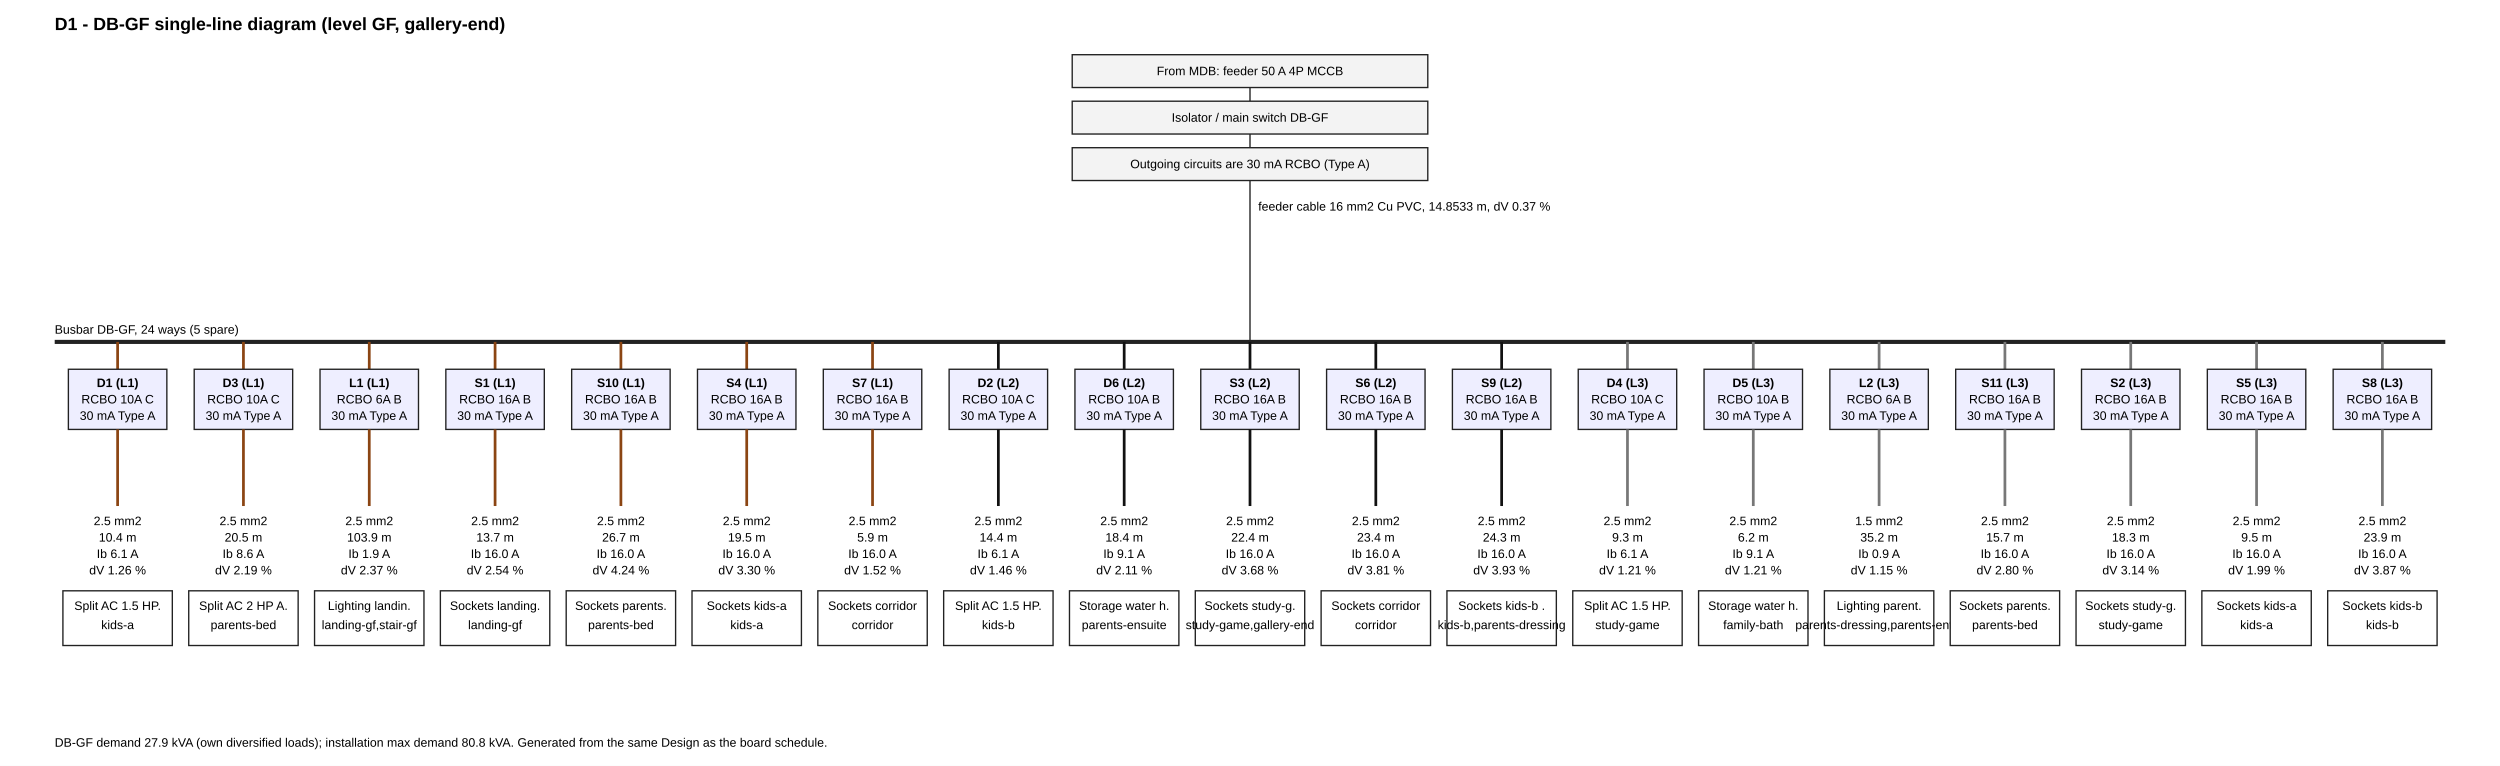
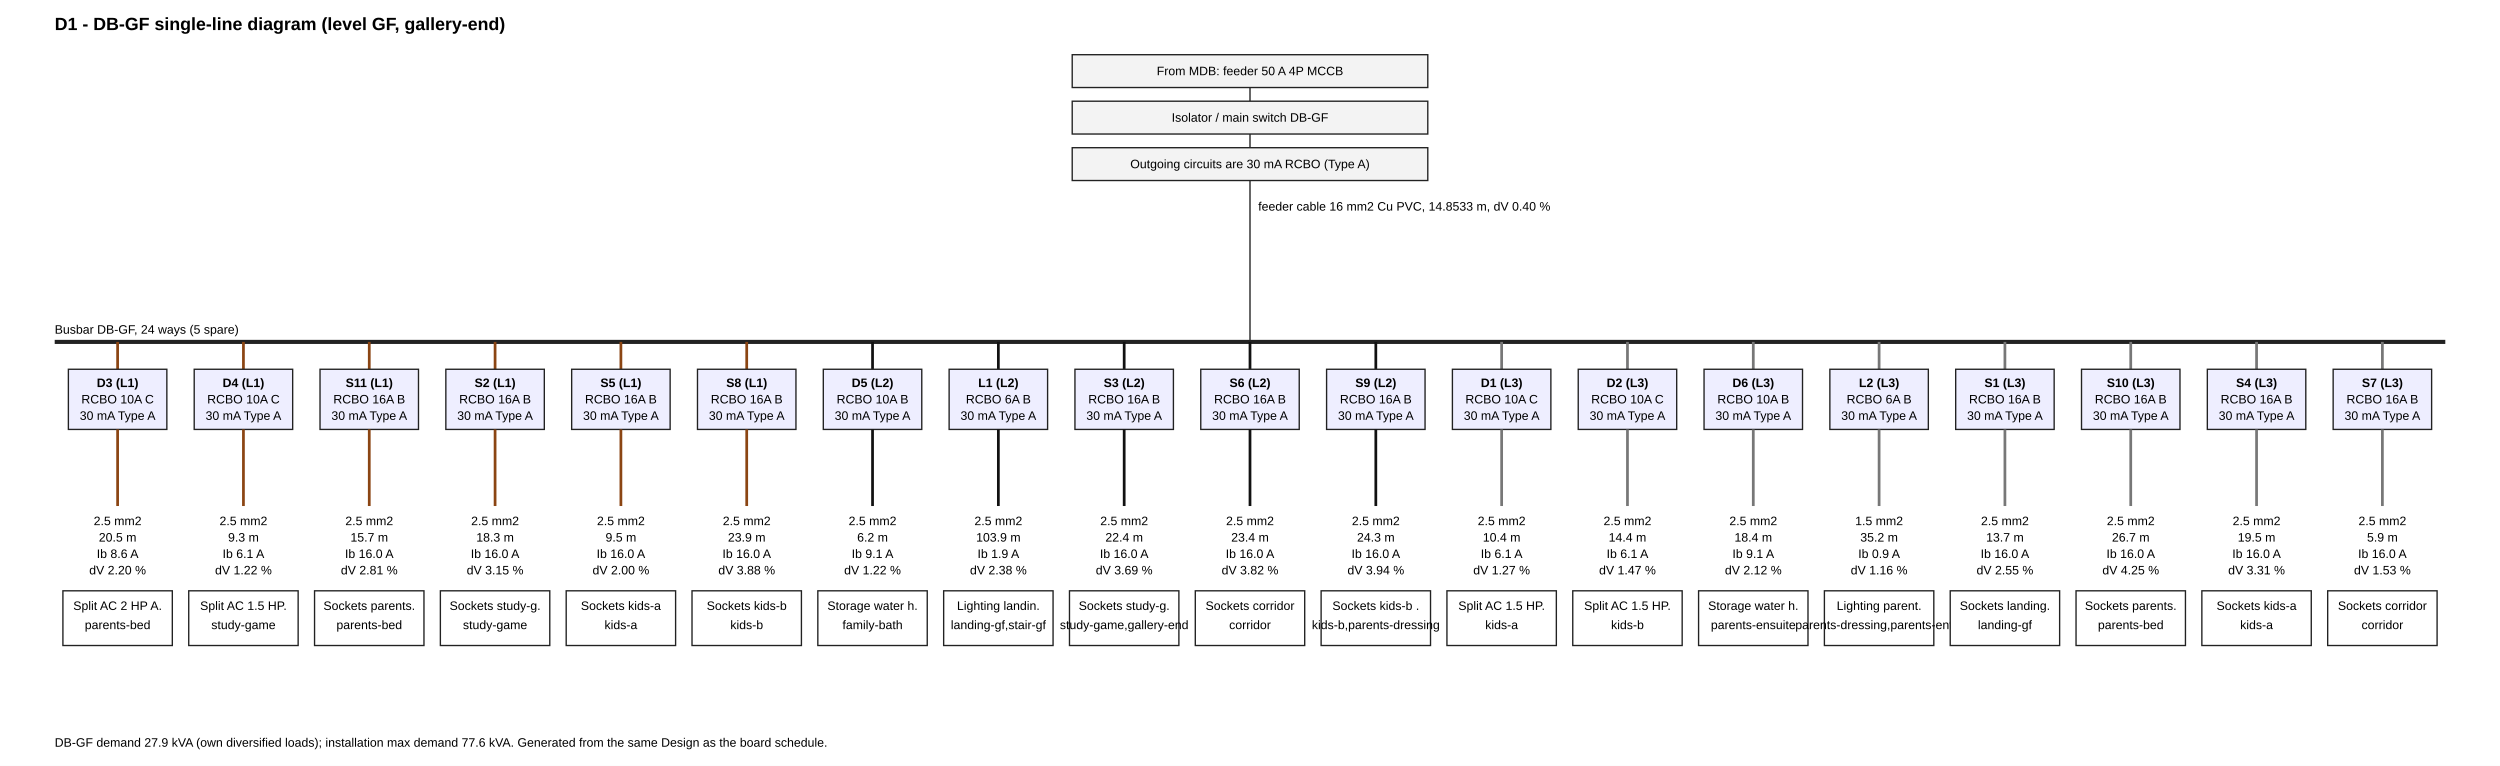
<svg xmlns="http://www.w3.org/2000/svg" width="1828" height="560" viewBox="0 0 1828 560" font-family="Arial,sans-serif" font-size="9">
  <rect width="1828" height="560" fill="#fff" />
  <text x="40" y="22" font-size="13" font-weight="bold">D1 - DB-GF single-line diagram (level GF, gallery-end)</text>
  <rect x="784" y="40" width="260" height="24" fill="#f3f3f3" stroke="#222" />
  <text x="914" y="55" text-anchor="middle">From MDB: feeder 50 A 4P MCCB</text>
  <line x1="914" y1="64" x2="914" y2="74" stroke="#222" />
  <rect x="784" y="74" width="260" height="24" fill="#f3f3f3" stroke="#222" />
  <text x="914" y="89" text-anchor="middle">Isolator / main switch DB-GF</text>
  <line x1="914" y1="98" x2="914" y2="108" stroke="#222" />
  <rect x="784" y="108" width="260" height="24" fill="#f3f3f3" stroke="#222" />
  <text x="914" y="123" text-anchor="middle">Outgoing circuits are 30 mA RCBO (Type A)</text>
  <line x1="914" y1="132" x2="914" y2="250" stroke="#222" />
-   <text x="920" y="154">feeder cable 16 mm2 Cu PVC, 14.8533 m, dV 0.37 %</text>
+   <text x="920" y="154">feeder cable 16 mm2 Cu PVC, 14.8533 m, dV 0.40 %</text>
  <line x1="40" y1="250" x2="1788" y2="250" stroke="#222" stroke-width="3" />
  <text x="40" y="244">Busbar DB-GF, 24 ways (5 spare)</text>
-   <g id="DB-GF/D1">
+   <g id="DB-GF/D3">
    <line x1="86" y1="250" x2="86" y2="270" stroke="#8b4513" stroke-width="2" />
    <rect x="50" y="270" width="72" height="44" fill="#eef" stroke="#222" />
-     <text x="86" y="283" text-anchor="middle" font-weight="bold">D1 (L1)</text>
+     <text x="86" y="283" text-anchor="middle" font-weight="bold">D3 (L1)</text>
    <text x="86" y="295" text-anchor="middle">RCBO 10A C</text>
    <text x="86" y="307" text-anchor="middle">30 mA Type A</text>
    <line x1="86" y1="314" x2="86" y2="370" stroke="#8b4513" stroke-width="2" />
    <text x="86" y="384" text-anchor="middle">2.5 mm2</text>
-     <text x="86" y="396" text-anchor="middle">10.4 m</text>
-     <text x="86" y="408" text-anchor="middle">Ib 6.1 A</text>
-     <text x="86" y="420" text-anchor="middle">dV 1.26 %</text>
+     <text x="86" y="396" text-anchor="middle">20.5 m</text>
+     <text x="86" y="408" text-anchor="middle">Ib 8.6 A</text>
+     <text x="86" y="420" text-anchor="middle">dV 2.20 %</text>
    <rect x="46" y="432" width="80" height="40" fill="#fff" stroke="#222" />
-     <text x="86" y="446" text-anchor="middle">Split AC 1.5 HP.</text>
-     <text x="86" y="460" text-anchor="middle">kids-a</text>
-   </g>
-   <g id="DB-GF/D3">
+     <text x="86" y="446" text-anchor="middle">Split AC 2 HP A.</text>
+     <text x="86" y="460" text-anchor="middle">parents-bed</text>
+   </g>
+   <g id="DB-GF/D4">
    <line x1="178" y1="250" x2="178" y2="270" stroke="#8b4513" stroke-width="2" />
    <rect x="142" y="270" width="72" height="44" fill="#eef" stroke="#222" />
-     <text x="178" y="283" text-anchor="middle" font-weight="bold">D3 (L1)</text>
+     <text x="178" y="283" text-anchor="middle" font-weight="bold">D4 (L1)</text>
    <text x="178" y="295" text-anchor="middle">RCBO 10A C</text>
    <text x="178" y="307" text-anchor="middle">30 mA Type A</text>
    <line x1="178" y1="314" x2="178" y2="370" stroke="#8b4513" stroke-width="2" />
    <text x="178" y="384" text-anchor="middle">2.5 mm2</text>
-     <text x="178" y="396" text-anchor="middle">20.5 m</text>
-     <text x="178" y="408" text-anchor="middle">Ib 8.6 A</text>
-     <text x="178" y="420" text-anchor="middle">dV 2.19 %</text>
+     <text x="178" y="396" text-anchor="middle">9.3 m</text>
+     <text x="178" y="408" text-anchor="middle">Ib 6.1 A</text>
+     <text x="178" y="420" text-anchor="middle">dV 1.22 %</text>
    <rect x="138" y="432" width="80" height="40" fill="#fff" stroke="#222" />
-     <text x="178" y="446" text-anchor="middle">Split AC 2 HP A.</text>
-     <text x="178" y="460" text-anchor="middle">parents-bed</text>
-   </g>
-   <g id="DB-GF/L1">
+     <text x="178" y="446" text-anchor="middle">Split AC 1.5 HP.</text>
+     <text x="178" y="460" text-anchor="middle">study-game</text>
+   </g>
+   <g id="DB-GF/S11">
    <line x1="270" y1="250" x2="270" y2="270" stroke="#8b4513" stroke-width="2" />
    <rect x="234" y="270" width="72" height="44" fill="#eef" stroke="#222" />
-     <text x="270" y="283" text-anchor="middle" font-weight="bold">L1 (L1)</text>
-     <text x="270" y="295" text-anchor="middle">RCBO 6A B</text>
+     <text x="270" y="283" text-anchor="middle" font-weight="bold">S11 (L1)</text>
+     <text x="270" y="295" text-anchor="middle">RCBO 16A B</text>
    <text x="270" y="307" text-anchor="middle">30 mA Type A</text>
    <line x1="270" y1="314" x2="270" y2="370" stroke="#8b4513" stroke-width="2" />
    <text x="270" y="384" text-anchor="middle">2.5 mm2</text>
-     <text x="270" y="396" text-anchor="middle">103.9 m</text>
-     <text x="270" y="408" text-anchor="middle">Ib 1.9 A</text>
-     <text x="270" y="420" text-anchor="middle">dV 2.37 %</text>
+     <text x="270" y="396" text-anchor="middle">15.7 m</text>
+     <text x="270" y="408" text-anchor="middle">Ib 16.0 A</text>
+     <text x="270" y="420" text-anchor="middle">dV 2.81 %</text>
    <rect x="230" y="432" width="80" height="40" fill="#fff" stroke="#222" />
-     <text x="270" y="446" text-anchor="middle">Lighting landin.</text>
-     <text x="270" y="460" text-anchor="middle">landing-gf,stair-gf</text>
-   </g>
-   <g id="DB-GF/S1">
+     <text x="270" y="446" text-anchor="middle">Sockets parents.</text>
+     <text x="270" y="460" text-anchor="middle">parents-bed</text>
+   </g>
+   <g id="DB-GF/S2">
    <line x1="362" y1="250" x2="362" y2="270" stroke="#8b4513" stroke-width="2" />
    <rect x="326" y="270" width="72" height="44" fill="#eef" stroke="#222" />
-     <text x="362" y="283" text-anchor="middle" font-weight="bold">S1 (L1)</text>
+     <text x="362" y="283" text-anchor="middle" font-weight="bold">S2 (L1)</text>
    <text x="362" y="295" text-anchor="middle">RCBO 16A B</text>
    <text x="362" y="307" text-anchor="middle">30 mA Type A</text>
    <line x1="362" y1="314" x2="362" y2="370" stroke="#8b4513" stroke-width="2" />
    <text x="362" y="384" text-anchor="middle">2.5 mm2</text>
-     <text x="362" y="396" text-anchor="middle">13.7 m</text>
+     <text x="362" y="396" text-anchor="middle">18.3 m</text>
    <text x="362" y="408" text-anchor="middle">Ib 16.0 A</text>
-     <text x="362" y="420" text-anchor="middle">dV 2.54 %</text>
+     <text x="362" y="420" text-anchor="middle">dV 3.15 %</text>
    <rect x="322" y="432" width="80" height="40" fill="#fff" stroke="#222" />
-     <text x="362" y="446" text-anchor="middle">Sockets landing.</text>
-     <text x="362" y="460" text-anchor="middle">landing-gf</text>
-   </g>
-   <g id="DB-GF/S10">
+     <text x="362" y="446" text-anchor="middle">Sockets study-g.</text>
+     <text x="362" y="460" text-anchor="middle">study-game</text>
+   </g>
+   <g id="DB-GF/S5">
    <line x1="454" y1="250" x2="454" y2="270" stroke="#8b4513" stroke-width="2" />
    <rect x="418" y="270" width="72" height="44" fill="#eef" stroke="#222" />
-     <text x="454" y="283" text-anchor="middle" font-weight="bold">S10 (L1)</text>
+     <text x="454" y="283" text-anchor="middle" font-weight="bold">S5 (L1)</text>
    <text x="454" y="295" text-anchor="middle">RCBO 16A B</text>
    <text x="454" y="307" text-anchor="middle">30 mA Type A</text>
    <line x1="454" y1="314" x2="454" y2="370" stroke="#8b4513" stroke-width="2" />
    <text x="454" y="384" text-anchor="middle">2.5 mm2</text>
-     <text x="454" y="396" text-anchor="middle">26.7 m</text>
+     <text x="454" y="396" text-anchor="middle">9.5 m</text>
    <text x="454" y="408" text-anchor="middle">Ib 16.0 A</text>
-     <text x="454" y="420" text-anchor="middle">dV 4.24 %</text>
+     <text x="454" y="420" text-anchor="middle">dV 2.00 %</text>
    <rect x="414" y="432" width="80" height="40" fill="#fff" stroke="#222" />
-     <text x="454" y="446" text-anchor="middle">Sockets parents.</text>
-     <text x="454" y="460" text-anchor="middle">parents-bed</text>
-   </g>
-   <g id="DB-GF/S4">
+     <text x="454" y="446" text-anchor="middle">Sockets kids-a</text>
+     <text x="454" y="460" text-anchor="middle">kids-a</text>
+   </g>
+   <g id="DB-GF/S8">
    <line x1="546" y1="250" x2="546" y2="270" stroke="#8b4513" stroke-width="2" />
    <rect x="510" y="270" width="72" height="44" fill="#eef" stroke="#222" />
-     <text x="546" y="283" text-anchor="middle" font-weight="bold">S4 (L1)</text>
+     <text x="546" y="283" text-anchor="middle" font-weight="bold">S8 (L1)</text>
    <text x="546" y="295" text-anchor="middle">RCBO 16A B</text>
    <text x="546" y="307" text-anchor="middle">30 mA Type A</text>
    <line x1="546" y1="314" x2="546" y2="370" stroke="#8b4513" stroke-width="2" />
    <text x="546" y="384" text-anchor="middle">2.5 mm2</text>
-     <text x="546" y="396" text-anchor="middle">19.5 m</text>
+     <text x="546" y="396" text-anchor="middle">23.9 m</text>
    <text x="546" y="408" text-anchor="middle">Ib 16.0 A</text>
-     <text x="546" y="420" text-anchor="middle">dV 3.30 %</text>
+     <text x="546" y="420" text-anchor="middle">dV 3.88 %</text>
    <rect x="506" y="432" width="80" height="40" fill="#fff" stroke="#222" />
-     <text x="546" y="446" text-anchor="middle">Sockets kids-a</text>
-     <text x="546" y="460" text-anchor="middle">kids-a</text>
-   </g>
-   <g id="DB-GF/S7">
-     <line x1="638" y1="250" x2="638" y2="270" stroke="#8b4513" stroke-width="2" />
+     <text x="546" y="446" text-anchor="middle">Sockets kids-b</text>
+     <text x="546" y="460" text-anchor="middle">kids-b</text>
+   </g>
+   <g id="DB-GF/D5">
+     <line x1="638" y1="250" x2="638" y2="270" stroke="#111" stroke-width="2" />
    <rect x="602" y="270" width="72" height="44" fill="#eef" stroke="#222" />
-     <text x="638" y="283" text-anchor="middle" font-weight="bold">S7 (L1)</text>
-     <text x="638" y="295" text-anchor="middle">RCBO 16A B</text>
+     <text x="638" y="283" text-anchor="middle" font-weight="bold">D5 (L2)</text>
+     <text x="638" y="295" text-anchor="middle">RCBO 10A B</text>
    <text x="638" y="307" text-anchor="middle">30 mA Type A</text>
-     <line x1="638" y1="314" x2="638" y2="370" stroke="#8b4513" stroke-width="2" />
+     <line x1="638" y1="314" x2="638" y2="370" stroke="#111" stroke-width="2" />
    <text x="638" y="384" text-anchor="middle">2.5 mm2</text>
-     <text x="638" y="396" text-anchor="middle">5.9 m</text>
-     <text x="638" y="408" text-anchor="middle">Ib 16.0 A</text>
-     <text x="638" y="420" text-anchor="middle">dV 1.52 %</text>
+     <text x="638" y="396" text-anchor="middle">6.2 m</text>
+     <text x="638" y="408" text-anchor="middle">Ib 9.1 A</text>
+     <text x="638" y="420" text-anchor="middle">dV 1.22 %</text>
    <rect x="598" y="432" width="80" height="40" fill="#fff" stroke="#222" />
-     <text x="638" y="446" text-anchor="middle">Sockets corridor</text>
-     <text x="638" y="460" text-anchor="middle">corridor</text>
-   </g>
-   <g id="DB-GF/D2">
+     <text x="638" y="446" text-anchor="middle">Storage water h.</text>
+     <text x="638" y="460" text-anchor="middle">family-bath</text>
+   </g>
+   <g id="DB-GF/L1">
    <line x1="730" y1="250" x2="730" y2="270" stroke="#111" stroke-width="2" />
    <rect x="694" y="270" width="72" height="44" fill="#eef" stroke="#222" />
-     <text x="730" y="283" text-anchor="middle" font-weight="bold">D2 (L2)</text>
-     <text x="730" y="295" text-anchor="middle">RCBO 10A C</text>
+     <text x="730" y="283" text-anchor="middle" font-weight="bold">L1 (L2)</text>
+     <text x="730" y="295" text-anchor="middle">RCBO 6A B</text>
    <text x="730" y="307" text-anchor="middle">30 mA Type A</text>
    <line x1="730" y1="314" x2="730" y2="370" stroke="#111" stroke-width="2" />
    <text x="730" y="384" text-anchor="middle">2.5 mm2</text>
-     <text x="730" y="396" text-anchor="middle">14.4 m</text>
-     <text x="730" y="408" text-anchor="middle">Ib 6.1 A</text>
-     <text x="730" y="420" text-anchor="middle">dV 1.46 %</text>
+     <text x="730" y="396" text-anchor="middle">103.9 m</text>
+     <text x="730" y="408" text-anchor="middle">Ib 1.9 A</text>
+     <text x="730" y="420" text-anchor="middle">dV 2.38 %</text>
    <rect x="690" y="432" width="80" height="40" fill="#fff" stroke="#222" />
-     <text x="730" y="446" text-anchor="middle">Split AC 1.5 HP.</text>
-     <text x="730" y="460" text-anchor="middle">kids-b</text>
-   </g>
-   <g id="DB-GF/D6">
+     <text x="730" y="446" text-anchor="middle">Lighting landin.</text>
+     <text x="730" y="460" text-anchor="middle">landing-gf,stair-gf</text>
+   </g>
+   <g id="DB-GF/S3">
    <line x1="822" y1="250" x2="822" y2="270" stroke="#111" stroke-width="2" />
    <rect x="786" y="270" width="72" height="44" fill="#eef" stroke="#222" />
-     <text x="822" y="283" text-anchor="middle" font-weight="bold">D6 (L2)</text>
-     <text x="822" y="295" text-anchor="middle">RCBO 10A B</text>
+     <text x="822" y="283" text-anchor="middle" font-weight="bold">S3 (L2)</text>
+     <text x="822" y="295" text-anchor="middle">RCBO 16A B</text>
    <text x="822" y="307" text-anchor="middle">30 mA Type A</text>
    <line x1="822" y1="314" x2="822" y2="370" stroke="#111" stroke-width="2" />
    <text x="822" y="384" text-anchor="middle">2.5 mm2</text>
-     <text x="822" y="396" text-anchor="middle">18.4 m</text>
-     <text x="822" y="408" text-anchor="middle">Ib 9.1 A</text>
-     <text x="822" y="420" text-anchor="middle">dV 2.11 %</text>
+     <text x="822" y="396" text-anchor="middle">22.4 m</text>
+     <text x="822" y="408" text-anchor="middle">Ib 16.0 A</text>
+     <text x="822" y="420" text-anchor="middle">dV 3.69 %</text>
    <rect x="782" y="432" width="80" height="40" fill="#fff" stroke="#222" />
-     <text x="822" y="446" text-anchor="middle">Storage water h.</text>
-     <text x="822" y="460" text-anchor="middle">parents-ensuite</text>
-   </g>
-   <g id="DB-GF/S3">
+     <text x="822" y="446" text-anchor="middle">Sockets study-g.</text>
+     <text x="822" y="460" text-anchor="middle">study-game,gallery-end</text>
+   </g>
+   <g id="DB-GF/S6">
    <line x1="914" y1="250" x2="914" y2="270" stroke="#111" stroke-width="2" />
    <rect x="878" y="270" width="72" height="44" fill="#eef" stroke="#222" />
-     <text x="914" y="283" text-anchor="middle" font-weight="bold">S3 (L2)</text>
+     <text x="914" y="283" text-anchor="middle" font-weight="bold">S6 (L2)</text>
    <text x="914" y="295" text-anchor="middle">RCBO 16A B</text>
    <text x="914" y="307" text-anchor="middle">30 mA Type A</text>
    <line x1="914" y1="314" x2="914" y2="370" stroke="#111" stroke-width="2" />
    <text x="914" y="384" text-anchor="middle">2.5 mm2</text>
-     <text x="914" y="396" text-anchor="middle">22.4 m</text>
+     <text x="914" y="396" text-anchor="middle">23.4 m</text>
    <text x="914" y="408" text-anchor="middle">Ib 16.0 A</text>
-     <text x="914" y="420" text-anchor="middle">dV 3.68 %</text>
+     <text x="914" y="420" text-anchor="middle">dV 3.82 %</text>
    <rect x="874" y="432" width="80" height="40" fill="#fff" stroke="#222" />
-     <text x="914" y="446" text-anchor="middle">Sockets study-g.</text>
-     <text x="914" y="460" text-anchor="middle">study-game,gallery-end</text>
-   </g>
-   <g id="DB-GF/S6">
+     <text x="914" y="446" text-anchor="middle">Sockets corridor</text>
+     <text x="914" y="460" text-anchor="middle">corridor</text>
+   </g>
+   <g id="DB-GF/S9">
    <line x1="1006" y1="250" x2="1006" y2="270" stroke="#111" stroke-width="2" />
    <rect x="970" y="270" width="72" height="44" fill="#eef" stroke="#222" />
-     <text x="1006" y="283" text-anchor="middle" font-weight="bold">S6 (L2)</text>
+     <text x="1006" y="283" text-anchor="middle" font-weight="bold">S9 (L2)</text>
    <text x="1006" y="295" text-anchor="middle">RCBO 16A B</text>
    <text x="1006" y="307" text-anchor="middle">30 mA Type A</text>
    <line x1="1006" y1="314" x2="1006" y2="370" stroke="#111" stroke-width="2" />
    <text x="1006" y="384" text-anchor="middle">2.5 mm2</text>
-     <text x="1006" y="396" text-anchor="middle">23.4 m</text>
+     <text x="1006" y="396" text-anchor="middle">24.3 m</text>
    <text x="1006" y="408" text-anchor="middle">Ib 16.0 A</text>
-     <text x="1006" y="420" text-anchor="middle">dV 3.81 %</text>
+     <text x="1006" y="420" text-anchor="middle">dV 3.94 %</text>
    <rect x="966" y="432" width="80" height="40" fill="#fff" stroke="#222" />
-     <text x="1006" y="446" text-anchor="middle">Sockets corridor</text>
-     <text x="1006" y="460" text-anchor="middle">corridor</text>
-   </g>
-   <g id="DB-GF/S9">
-     <line x1="1098" y1="250" x2="1098" y2="270" stroke="#111" stroke-width="2" />
+     <text x="1006" y="446" text-anchor="middle">Sockets kids-b .</text>
+     <text x="1006" y="460" text-anchor="middle">kids-b,parents-dressing</text>
+   </g>
+   <g id="DB-GF/D1">
+     <line x1="1098" y1="250" x2="1098" y2="270" stroke="#777" stroke-width="2" />
    <rect x="1062" y="270" width="72" height="44" fill="#eef" stroke="#222" />
-     <text x="1098" y="283" text-anchor="middle" font-weight="bold">S9 (L2)</text>
-     <text x="1098" y="295" text-anchor="middle">RCBO 16A B</text>
+     <text x="1098" y="283" text-anchor="middle" font-weight="bold">D1 (L3)</text>
+     <text x="1098" y="295" text-anchor="middle">RCBO 10A C</text>
    <text x="1098" y="307" text-anchor="middle">30 mA Type A</text>
-     <line x1="1098" y1="314" x2="1098" y2="370" stroke="#111" stroke-width="2" />
+     <line x1="1098" y1="314" x2="1098" y2="370" stroke="#777" stroke-width="2" />
    <text x="1098" y="384" text-anchor="middle">2.5 mm2</text>
-     <text x="1098" y="396" text-anchor="middle">24.3 m</text>
-     <text x="1098" y="408" text-anchor="middle">Ib 16.0 A</text>
-     <text x="1098" y="420" text-anchor="middle">dV 3.93 %</text>
+     <text x="1098" y="396" text-anchor="middle">10.4 m</text>
+     <text x="1098" y="408" text-anchor="middle">Ib 6.1 A</text>
+     <text x="1098" y="420" text-anchor="middle">dV 1.27 %</text>
    <rect x="1058" y="432" width="80" height="40" fill="#fff" stroke="#222" />
-     <text x="1098" y="446" text-anchor="middle">Sockets kids-b .</text>
-     <text x="1098" y="460" text-anchor="middle">kids-b,parents-dressing</text>
-   </g>
-   <g id="DB-GF/D4">
+     <text x="1098" y="446" text-anchor="middle">Split AC 1.5 HP.</text>
+     <text x="1098" y="460" text-anchor="middle">kids-a</text>
+   </g>
+   <g id="DB-GF/D2">
    <line x1="1190" y1="250" x2="1190" y2="270" stroke="#777" stroke-width="2" />
    <rect x="1154" y="270" width="72" height="44" fill="#eef" stroke="#222" />
-     <text x="1190" y="283" text-anchor="middle" font-weight="bold">D4 (L3)</text>
+     <text x="1190" y="283" text-anchor="middle" font-weight="bold">D2 (L3)</text>
    <text x="1190" y="295" text-anchor="middle">RCBO 10A C</text>
    <text x="1190" y="307" text-anchor="middle">30 mA Type A</text>
    <line x1="1190" y1="314" x2="1190" y2="370" stroke="#777" stroke-width="2" />
    <text x="1190" y="384" text-anchor="middle">2.5 mm2</text>
-     <text x="1190" y="396" text-anchor="middle">9.3 m</text>
+     <text x="1190" y="396" text-anchor="middle">14.4 m</text>
    <text x="1190" y="408" text-anchor="middle">Ib 6.1 A</text>
-     <text x="1190" y="420" text-anchor="middle">dV 1.21 %</text>
+     <text x="1190" y="420" text-anchor="middle">dV 1.47 %</text>
    <rect x="1150" y="432" width="80" height="40" fill="#fff" stroke="#222" />
    <text x="1190" y="446" text-anchor="middle">Split AC 1.5 HP.</text>
-     <text x="1190" y="460" text-anchor="middle">study-game</text>
-   </g>
-   <g id="DB-GF/D5">
+     <text x="1190" y="460" text-anchor="middle">kids-b</text>
+   </g>
+   <g id="DB-GF/D6">
    <line x1="1282" y1="250" x2="1282" y2="270" stroke="#777" stroke-width="2" />
    <rect x="1246" y="270" width="72" height="44" fill="#eef" stroke="#222" />
-     <text x="1282" y="283" text-anchor="middle" font-weight="bold">D5 (L3)</text>
+     <text x="1282" y="283" text-anchor="middle" font-weight="bold">D6 (L3)</text>
    <text x="1282" y="295" text-anchor="middle">RCBO 10A B</text>
    <text x="1282" y="307" text-anchor="middle">30 mA Type A</text>
    <line x1="1282" y1="314" x2="1282" y2="370" stroke="#777" stroke-width="2" />
    <text x="1282" y="384" text-anchor="middle">2.5 mm2</text>
-     <text x="1282" y="396" text-anchor="middle">6.2 m</text>
+     <text x="1282" y="396" text-anchor="middle">18.4 m</text>
    <text x="1282" y="408" text-anchor="middle">Ib 9.1 A</text>
-     <text x="1282" y="420" text-anchor="middle">dV 1.21 %</text>
+     <text x="1282" y="420" text-anchor="middle">dV 2.12 %</text>
    <rect x="1242" y="432" width="80" height="40" fill="#fff" stroke="#222" />
    <text x="1282" y="446" text-anchor="middle">Storage water h.</text>
-     <text x="1282" y="460" text-anchor="middle">family-bath</text>
+     <text x="1282" y="460" text-anchor="middle">parents-ensuite</text>
  </g>
  <g id="DB-GF/L2">
    <line x1="1374" y1="250" x2="1374" y2="270" stroke="#777" stroke-width="2" />
    <rect x="1338" y="270" width="72" height="44" fill="#eef" stroke="#222" />
    <text x="1374" y="283" text-anchor="middle" font-weight="bold">L2 (L3)</text>
    <text x="1374" y="295" text-anchor="middle">RCBO 6A B</text>
    <text x="1374" y="307" text-anchor="middle">30 mA Type A</text>
    <line x1="1374" y1="314" x2="1374" y2="370" stroke="#777" stroke-width="2" />
    <text x="1374" y="384" text-anchor="middle">1.5 mm2</text>
    <text x="1374" y="396" text-anchor="middle">35.2 m</text>
    <text x="1374" y="408" text-anchor="middle">Ib 0.9 A</text>
-     <text x="1374" y="420" text-anchor="middle">dV 1.15 %</text>
+     <text x="1374" y="420" text-anchor="middle">dV 1.16 %</text>
    <rect x="1334" y="432" width="80" height="40" fill="#fff" stroke="#222" />
    <text x="1374" y="446" text-anchor="middle">Lighting parent.</text>
    <text x="1374" y="460" text-anchor="middle">parents-dressing,parents-entry</text>
  </g>
-   <g id="DB-GF/S11">
+   <g id="DB-GF/S1">
    <line x1="1466" y1="250" x2="1466" y2="270" stroke="#777" stroke-width="2" />
    <rect x="1430" y="270" width="72" height="44" fill="#eef" stroke="#222" />
-     <text x="1466" y="283" text-anchor="middle" font-weight="bold">S11 (L3)</text>
+     <text x="1466" y="283" text-anchor="middle" font-weight="bold">S1 (L3)</text>
    <text x="1466" y="295" text-anchor="middle">RCBO 16A B</text>
    <text x="1466" y="307" text-anchor="middle">30 mA Type A</text>
    <line x1="1466" y1="314" x2="1466" y2="370" stroke="#777" stroke-width="2" />
    <text x="1466" y="384" text-anchor="middle">2.5 mm2</text>
-     <text x="1466" y="396" text-anchor="middle">15.7 m</text>
+     <text x="1466" y="396" text-anchor="middle">13.7 m</text>
    <text x="1466" y="408" text-anchor="middle">Ib 16.0 A</text>
-     <text x="1466" y="420" text-anchor="middle">dV 2.80 %</text>
+     <text x="1466" y="420" text-anchor="middle">dV 2.55 %</text>
    <rect x="1426" y="432" width="80" height="40" fill="#fff" stroke="#222" />
-     <text x="1466" y="446" text-anchor="middle">Sockets parents.</text>
-     <text x="1466" y="460" text-anchor="middle">parents-bed</text>
-   </g>
-   <g id="DB-GF/S2">
+     <text x="1466" y="446" text-anchor="middle">Sockets landing.</text>
+     <text x="1466" y="460" text-anchor="middle">landing-gf</text>
+   </g>
+   <g id="DB-GF/S10">
    <line x1="1558" y1="250" x2="1558" y2="270" stroke="#777" stroke-width="2" />
    <rect x="1522" y="270" width="72" height="44" fill="#eef" stroke="#222" />
-     <text x="1558" y="283" text-anchor="middle" font-weight="bold">S2 (L3)</text>
+     <text x="1558" y="283" text-anchor="middle" font-weight="bold">S10 (L3)</text>
    <text x="1558" y="295" text-anchor="middle">RCBO 16A B</text>
    <text x="1558" y="307" text-anchor="middle">30 mA Type A</text>
    <line x1="1558" y1="314" x2="1558" y2="370" stroke="#777" stroke-width="2" />
    <text x="1558" y="384" text-anchor="middle">2.5 mm2</text>
-     <text x="1558" y="396" text-anchor="middle">18.3 m</text>
+     <text x="1558" y="396" text-anchor="middle">26.7 m</text>
    <text x="1558" y="408" text-anchor="middle">Ib 16.0 A</text>
-     <text x="1558" y="420" text-anchor="middle">dV 3.14 %</text>
+     <text x="1558" y="420" text-anchor="middle">dV 4.25 %</text>
    <rect x="1518" y="432" width="80" height="40" fill="#fff" stroke="#222" />
-     <text x="1558" y="446" text-anchor="middle">Sockets study-g.</text>
-     <text x="1558" y="460" text-anchor="middle">study-game</text>
-   </g>
-   <g id="DB-GF/S5">
+     <text x="1558" y="446" text-anchor="middle">Sockets parents.</text>
+     <text x="1558" y="460" text-anchor="middle">parents-bed</text>
+   </g>
+   <g id="DB-GF/S4">
    <line x1="1650" y1="250" x2="1650" y2="270" stroke="#777" stroke-width="2" />
    <rect x="1614" y="270" width="72" height="44" fill="#eef" stroke="#222" />
-     <text x="1650" y="283" text-anchor="middle" font-weight="bold">S5 (L3)</text>
+     <text x="1650" y="283" text-anchor="middle" font-weight="bold">S4 (L3)</text>
    <text x="1650" y="295" text-anchor="middle">RCBO 16A B</text>
    <text x="1650" y="307" text-anchor="middle">30 mA Type A</text>
    <line x1="1650" y1="314" x2="1650" y2="370" stroke="#777" stroke-width="2" />
    <text x="1650" y="384" text-anchor="middle">2.5 mm2</text>
-     <text x="1650" y="396" text-anchor="middle">9.5 m</text>
+     <text x="1650" y="396" text-anchor="middle">19.5 m</text>
    <text x="1650" y="408" text-anchor="middle">Ib 16.0 A</text>
-     <text x="1650" y="420" text-anchor="middle">dV 1.99 %</text>
+     <text x="1650" y="420" text-anchor="middle">dV 3.31 %</text>
    <rect x="1610" y="432" width="80" height="40" fill="#fff" stroke="#222" />
    <text x="1650" y="446" text-anchor="middle">Sockets kids-a</text>
    <text x="1650" y="460" text-anchor="middle">kids-a</text>
  </g>
-   <g id="DB-GF/S8">
+   <g id="DB-GF/S7">
    <line x1="1742" y1="250" x2="1742" y2="270" stroke="#777" stroke-width="2" />
    <rect x="1706" y="270" width="72" height="44" fill="#eef" stroke="#222" />
-     <text x="1742" y="283" text-anchor="middle" font-weight="bold">S8 (L3)</text>
+     <text x="1742" y="283" text-anchor="middle" font-weight="bold">S7 (L3)</text>
    <text x="1742" y="295" text-anchor="middle">RCBO 16A B</text>
    <text x="1742" y="307" text-anchor="middle">30 mA Type A</text>
    <line x1="1742" y1="314" x2="1742" y2="370" stroke="#777" stroke-width="2" />
    <text x="1742" y="384" text-anchor="middle">2.5 mm2</text>
-     <text x="1742" y="396" text-anchor="middle">23.9 m</text>
+     <text x="1742" y="396" text-anchor="middle">5.9 m</text>
    <text x="1742" y="408" text-anchor="middle">Ib 16.0 A</text>
-     <text x="1742" y="420" text-anchor="middle">dV 3.87 %</text>
+     <text x="1742" y="420" text-anchor="middle">dV 1.53 %</text>
    <rect x="1702" y="432" width="80" height="40" fill="#fff" stroke="#222" />
-     <text x="1742" y="446" text-anchor="middle">Sockets kids-b</text>
-     <text x="1742" y="460" text-anchor="middle">kids-b</text>
-   </g>
-   <text x="40" y="546">DB-GF demand 27.9 kVA (own diversified loads); installation max demand 80.8 kVA. Generated from the same Design as the board schedule.</text>
+     <text x="1742" y="446" text-anchor="middle">Sockets corridor</text>
+     <text x="1742" y="460" text-anchor="middle">corridor</text>
+   </g>
+   <text x="40" y="546">DB-GF demand 27.9 kVA (own diversified loads); installation max demand 77.6 kVA. Generated from the same Design as the board schedule.</text>
</svg>
